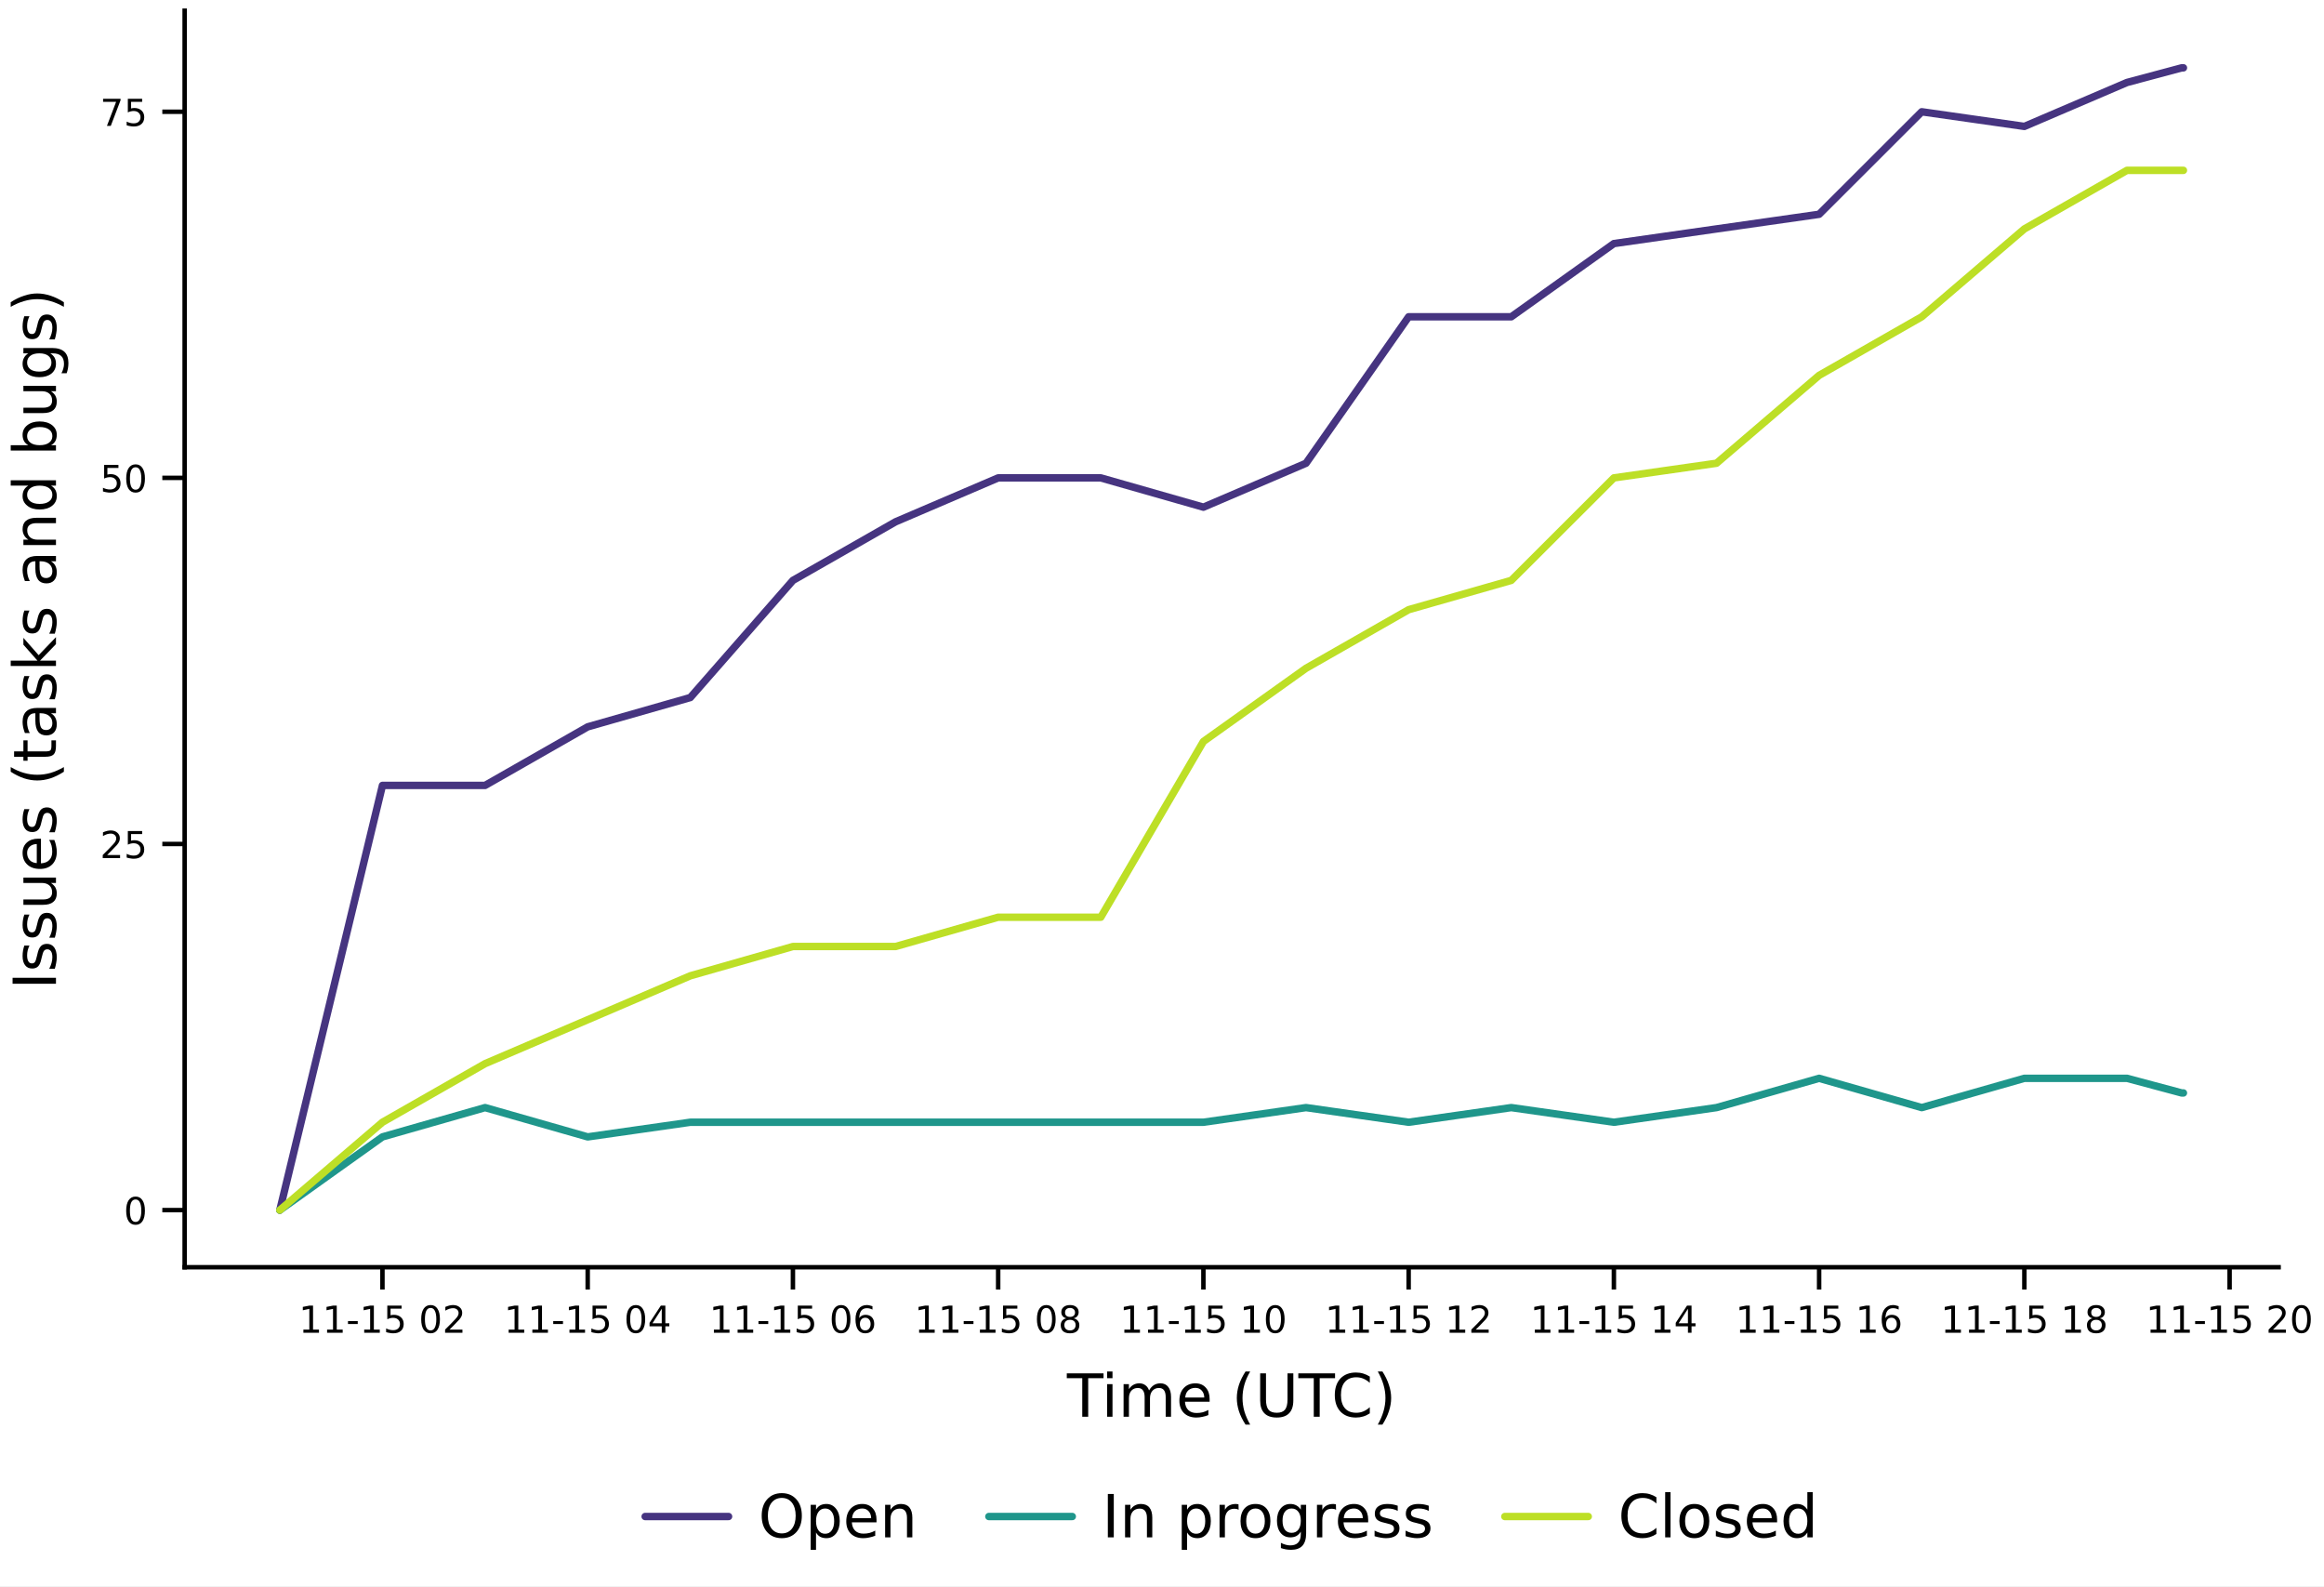
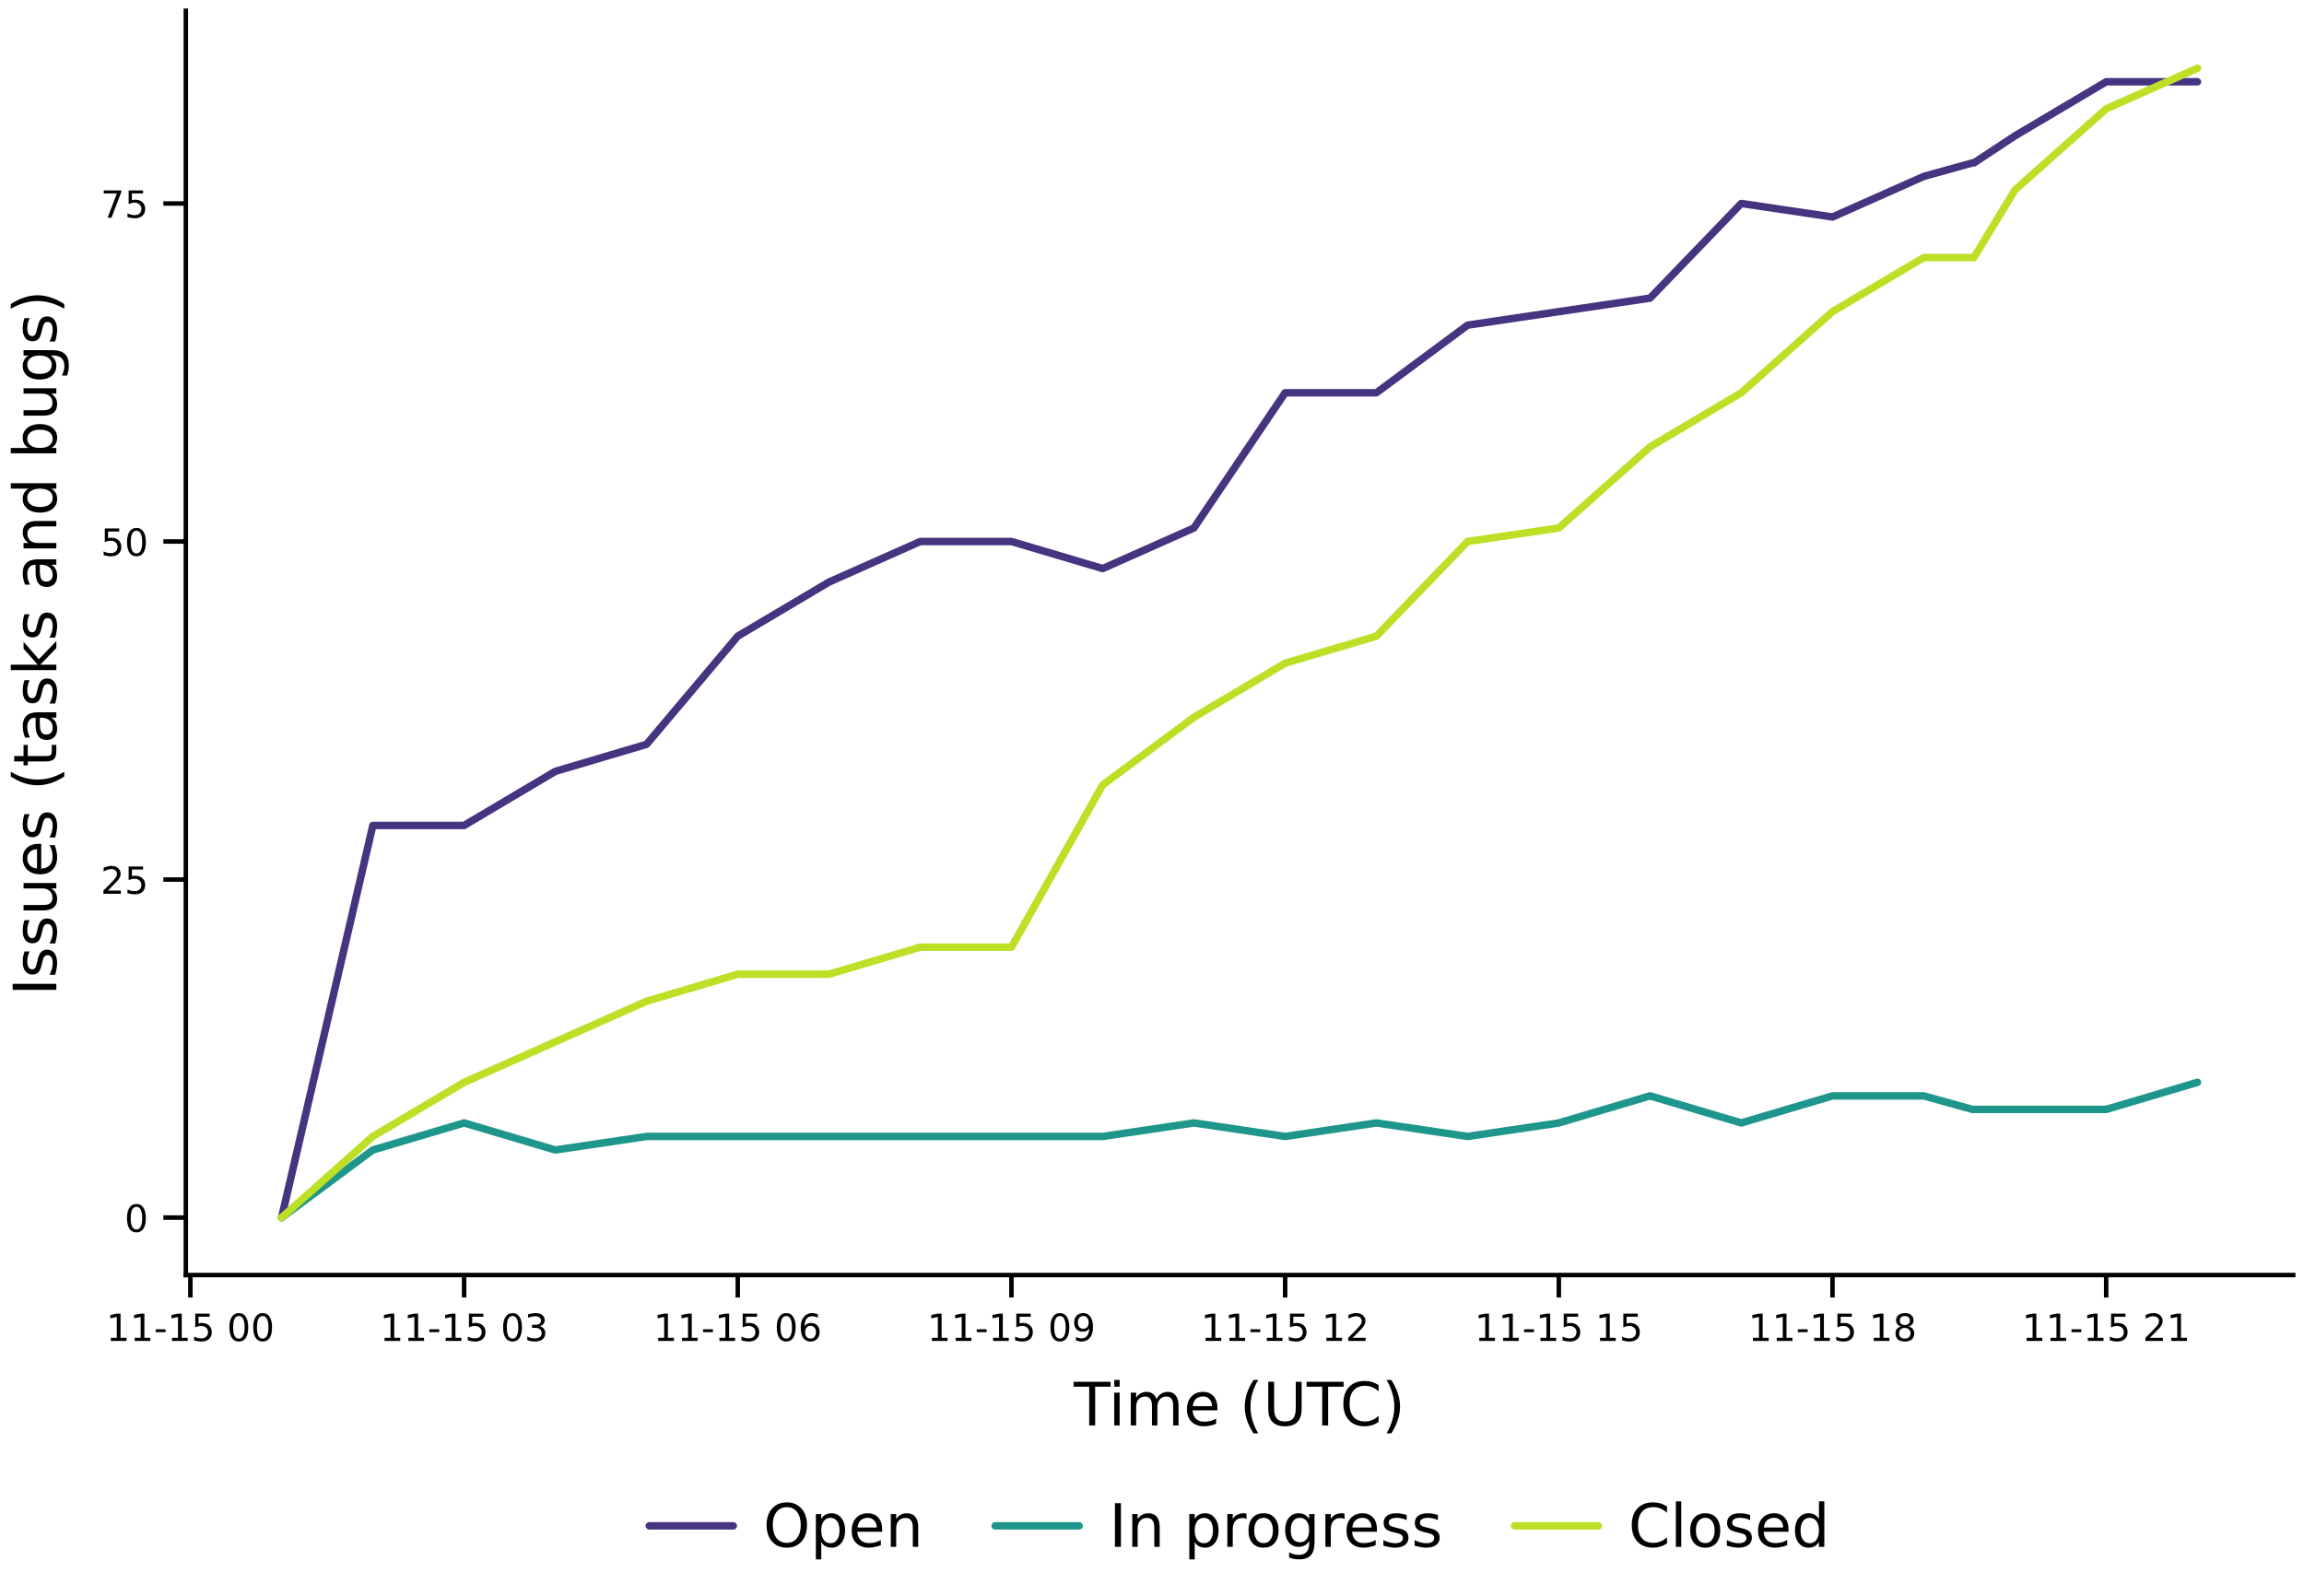
- <svg xmlns="http://www.w3.org/2000/svg" xmlns:xlink="http://www.w3.org/1999/xlink" width="312.173pt" height="213.046pt" viewBox="0 0 312.173 213.046" version="1.1">
+ <svg xmlns="http://www.w3.org/2000/svg" xmlns:xlink="http://www.w3.org/1999/xlink" width="307.515pt" height="213.046pt" viewBox="0 0 307.515 213.046" version="1.1">
  <defs>
    <style type="text/css">*{stroke-linejoin: round; stroke-linecap: butt}</style>
  </defs>
  <g id="figure_1">
    <g id="patch_1">
-       <path d="M -0 213.046  L 312.173 213.046  L 312.173 0  L -0 0  z " style="fill: #ffffff" />
+       <path d="M -0 213.046  L 307.515 213.046  L 307.515 0  L -0 0  z " style="fill: #ffffff" />
    </g>
    <g id="axes_1">
      <g id="patch_2">
        <path d="M 24.803 170.203  L 306.075 170.203  L 306.075 1.44  L 24.803 1.44  z " style="fill: #ffffff" />
      </g>
      <g id="matplotlib.axis_1">
        <g id="xtick_1">
          <g id="line2d_1">
            <defs>
-               <path id="m757186916b" d="M 0 0  L 0 3  " style="stroke: #000000; stroke-width: 0.6" />
+               <path id="m46fa4a3ea7" d="M 0 0  L 0 3  " style="stroke: #000000; stroke-width: 0.6" />
            </defs>
            <g>
-               <use xlink:href="#m757186916b" x="51.373" y="170.203" style="stroke: #000000; stroke-width: 0.6" />
+               <use xlink:href="#m46fa4a3ea7" x="25.412" y="170.203" style="stroke: #000000; stroke-width: 0.6" />
            </g>
          </g>
          <g id="text_1">
-             <text style="font-size: 5px; font-family: 'DejaVu Sans', sans-serif; text-anchor: middle" x="51.373" y="179.002" transform="rotate(-0 51.37263 179.0017)">11-15 02</text>
+             <text style="font-size: 5px; font-family: 'DejaVu Sans', sans-serif; text-anchor: middle" x="25.412" y="179.002" transform="rotate(-0 25.41194 179.0017)">11-15 00</text>
          </g>
        </g>
        <g id="xtick_2">
          <g id="line2d_2">
            <g>
-               <use xlink:href="#m757186916b" x="78.942" y="170.203" style="stroke: #000000; stroke-width: 0.6" />
+               <use xlink:href="#m46fa4a3ea7" x="61.941" y="170.203" style="stroke: #000000; stroke-width: 0.6" />
            </g>
          </g>
          <g id="text_2">
-             <text style="font-size: 5px; font-family: 'DejaVu Sans', sans-serif; text-anchor: middle" x="78.942" y="179.002" transform="rotate(-0 78.9415 179.0017)">11-15 04</text>
+             <text style="font-size: 5px; font-family: 'DejaVu Sans', sans-serif; text-anchor: middle" x="61.941" y="179.002" transform="rotate(-0 61.9407 179.0017)">11-15 03</text>
          </g>
        </g>
        <g id="xtick_3">
          <g id="line2d_3">
            <g>
-               <use xlink:href="#m757186916b" x="106.51" y="170.203" style="stroke: #000000; stroke-width: 0.6" />
+               <use xlink:href="#m46fa4a3ea7" x="98.469" y="170.203" style="stroke: #000000; stroke-width: 0.6" />
            </g>
          </g>
          <g id="text_3">
-             <text style="font-size: 5px; font-family: 'DejaVu Sans', sans-serif; text-anchor: middle" x="106.51" y="179.002" transform="rotate(-0 106.5104 179.0017)">11-15 06</text>
+             <text style="font-size: 5px; font-family: 'DejaVu Sans', sans-serif; text-anchor: middle" x="98.469" y="179.002" transform="rotate(-0 98.46946 179.0017)">11-15 06</text>
          </g>
        </g>
        <g id="xtick_4">
          <g id="line2d_4">
            <g>
-               <use xlink:href="#m757186916b" x="134.079" y="170.203" style="stroke: #000000; stroke-width: 0.6" />
+               <use xlink:href="#m46fa4a3ea7" x="134.998" y="170.203" style="stroke: #000000; stroke-width: 0.6" />
            </g>
          </g>
          <g id="text_4">
-             <text style="font-size: 5px; font-family: 'DejaVu Sans', sans-serif; text-anchor: middle" x="134.079" y="179.002" transform="rotate(-0 134.0793 179.0017)">11-15 08</text>
+             <text style="font-size: 5px; font-family: 'DejaVu Sans', sans-serif; text-anchor: middle" x="134.998" y="179.002" transform="rotate(-0 134.9982 179.0017)">11-15 09</text>
          </g>
        </g>
        <g id="xtick_5">
          <g id="line2d_5">
            <g>
-               <use xlink:href="#m757186916b" x="161.648" y="170.203" style="stroke: #000000; stroke-width: 0.6" />
+               <use xlink:href="#m46fa4a3ea7" x="171.527" y="170.203" style="stroke: #000000; stroke-width: 0.6" />
            </g>
          </g>
          <g id="text_5">
-             <text style="font-size: 5px; font-family: 'DejaVu Sans', sans-serif; text-anchor: middle" x="161.648" y="179.002" transform="rotate(-0 161.6481 179.0017)">11-15 10</text>
+             <text style="font-size: 5px; font-family: 'DejaVu Sans', sans-serif; text-anchor: middle" x="171.527" y="179.002" transform="rotate(-0 171.527 179.0017)">11-15 12</text>
          </g>
        </g>
        <g id="xtick_6">
          <g id="line2d_6">
            <g>
-               <use xlink:href="#m757186916b" x="189.217" y="170.203" style="stroke: #000000; stroke-width: 0.6" />
+               <use xlink:href="#m46fa4a3ea7" x="208.056" y="170.203" style="stroke: #000000; stroke-width: 0.6" />
            </g>
          </g>
          <g id="text_6">
-             <text style="font-size: 5px; font-family: 'DejaVu Sans', sans-serif; text-anchor: middle" x="189.217" y="179.002" transform="rotate(-0 189.217 179.0017)">11-15 12</text>
+             <text style="font-size: 5px; font-family: 'DejaVu Sans', sans-serif; text-anchor: middle" x="208.056" y="179.002" transform="rotate(-0 208.0557 179.0017)">11-15 15</text>
          </g>
        </g>
        <g id="xtick_7">
          <g id="line2d_7">
            <g>
-               <use xlink:href="#m757186916b" x="216.786" y="170.203" style="stroke: #000000; stroke-width: 0.6" />
+               <use xlink:href="#m46fa4a3ea7" x="244.584" y="170.203" style="stroke: #000000; stroke-width: 0.6" />
            </g>
          </g>
          <g id="text_7">
-             <text style="font-size: 5px; font-family: 'DejaVu Sans', sans-serif; text-anchor: middle" x="216.786" y="179.002" transform="rotate(-0 216.7859 179.0017)">11-15 14</text>
+             <text style="font-size: 5px; font-family: 'DejaVu Sans', sans-serif; text-anchor: middle" x="244.584" y="179.002" transform="rotate(-0 244.5845 179.0017)">11-15 18</text>
          </g>
        </g>
        <g id="xtick_8">
          <g id="line2d_8">
            <g>
-               <use xlink:href="#m757186916b" x="244.355" y="170.203" style="stroke: #000000; stroke-width: 0.6" />
+               <use xlink:href="#m46fa4a3ea7" x="281.113" y="170.203" style="stroke: #000000; stroke-width: 0.6" />
            </g>
          </g>
          <g id="text_8">
-             <text style="font-size: 5px; font-family: 'DejaVu Sans', sans-serif; text-anchor: middle" x="244.355" y="179.002" transform="rotate(-0 244.3548 179.0017)">11-15 16</text>
+             <text style="font-size: 5px; font-family: 'DejaVu Sans', sans-serif; text-anchor: middle" x="281.113" y="179.002" transform="rotate(-0 281.1133 179.0017)">11-15 21</text>
          </g>
        </g>
-         <g id="xtick_9">
-           <g id="line2d_9">
-             <g>
-               <use xlink:href="#m757186916b" x="271.924" y="170.203" style="stroke: #000000; stroke-width: 0.6" />
-             </g>
-           </g>
-           <g id="text_9">
-             <text style="font-size: 5px; font-family: 'DejaVu Sans', sans-serif; text-anchor: middle" x="271.924" y="179.002" transform="rotate(-0 271.9236 179.0017)">11-15 18</text>
-           </g>
-         </g>
-         <g id="xtick_10">
-           <g id="line2d_10">
-             <g>
-               <use xlink:href="#m757186916b" x="299.493" y="170.203" style="stroke: #000000; stroke-width: 0.6" />
-             </g>
-           </g>
-           <g id="text_10">
-             <text style="font-size: 5px; font-family: 'DejaVu Sans', sans-serif; text-anchor: middle" x="299.493" y="179.002" transform="rotate(-0 299.4925 179.0017)">11-15 20</text>
-           </g>
-         </g>
-         <g id="text_11">
+         <g id="text_9">
          <text style="font-size: 8px; font-family: 'DejaVu Sans', sans-serif; text-anchor: middle" x="165.439" y="190.282" transform="rotate(-0 165.4388 190.2816)">Time (UTC)</text>
        </g>
      </g>
      <g id="matplotlib.axis_2">
        <g id="ytick_1">
-           <g id="line2d_11">
+           <g id="line2d_9">
            <defs>
-               <path id="m089d593c63" d="M 0 0  L -3 0  " style="stroke: #000000; stroke-width: 0.6" />
+               <path id="m6ab1d3219a" d="M 0 0  L -3 0  " style="stroke: #000000; stroke-width: 0.6" />
            </defs>
            <g>
-               <use xlink:href="#m089d593c63" x="24.803" y="162.532" style="stroke: #000000; stroke-width: 0.6" />
+               <use xlink:href="#m6ab1d3219a" x="24.803" y="162.532" style="stroke: #000000; stroke-width: 0.6" />
            </g>
          </g>
-           <g id="text_12">
+           <g id="text_10">
            <text style="font-size: 5px; font-family: 'DejaVu Sans', sans-serif; text-anchor: end" x="19.803" y="164.431" transform="rotate(-0 19.80313 164.4312)">0</text>
          </g>
        </g>
        <g id="ytick_2">
+           <g id="line2d_10">
+             <g>
+               <use xlink:href="#m6ab1d3219a" x="24.803" y="117.408" style="stroke: #000000; stroke-width: 0.6" />
+             </g>
+           </g>
+           <g id="text_11">
+             <text style="font-size: 5px; font-family: 'DejaVu Sans', sans-serif; text-anchor: end" x="19.803" y="119.307" transform="rotate(-0 19.80313 119.3075)">25</text>
+           </g>
+         </g>
+         <g id="ytick_3">
+           <g id="line2d_11">
+             <g>
+               <use xlink:href="#m6ab1d3219a" x="24.803" y="72.284" style="stroke: #000000; stroke-width: 0.6" />
+             </g>
+           </g>
+           <g id="text_12">
+             <text style="font-size: 5px; font-family: 'DejaVu Sans', sans-serif; text-anchor: end" x="19.803" y="74.184" transform="rotate(-0 19.80313 74.18372)">50</text>
+           </g>
+         </g>
+         <g id="ytick_4">
          <g id="line2d_12">
            <g>
-               <use xlink:href="#m089d593c63" x="24.803" y="113.358" style="stroke: #000000; stroke-width: 0.6" />
+               <use xlink:href="#m6ab1d3219a" x="24.803" y="27.161" style="stroke: #000000; stroke-width: 0.6" />
            </g>
          </g>
          <g id="text_13">
-             <text style="font-size: 5px; font-family: 'DejaVu Sans', sans-serif; text-anchor: end" x="19.803" y="115.258" transform="rotate(-0 19.80313 115.2579)">25</text>
+             <text style="font-size: 5px; font-family: 'DejaVu Sans', sans-serif; text-anchor: end" x="19.803" y="29.06" transform="rotate(-0 19.80313 29.05996)">75</text>
          </g>
        </g>
-         <g id="ytick_3">
-           <g id="line2d_13">
-             <g>
-               <use xlink:href="#m089d593c63" x="24.803" y="64.185" style="stroke: #000000; stroke-width: 0.6" />
-             </g>
-           </g>
-           <g id="text_14">
-             <text style="font-size: 5px; font-family: 'DejaVu Sans', sans-serif; text-anchor: end" x="19.803" y="66.085" transform="rotate(-0 19.80313 66.08458)">50</text>
-           </g>
-         </g>
-         <g id="ytick_4">
-           <g id="line2d_14">
-             <g>
-               <use xlink:href="#m089d593c63" x="24.803" y="15.012" style="stroke: #000000; stroke-width: 0.6" />
-             </g>
-           </g>
-           <g id="text_15">
-             <text style="font-size: 5px; font-family: 'DejaVu Sans', sans-serif; text-anchor: end" x="19.803" y="16.911" transform="rotate(-0 19.80313 16.91125)">75</text>
-           </g>
-         </g>
-         <g id="text_16">
+         <g id="text_14">
          <text style="font-size: 8px; font-family: 'DejaVu Sans', sans-serif; text-anchor: middle" x="7.519" y="85.821" transform="rotate(-90 7.51875 85.82143)">Issues (tasks and bugs)</text>
        </g>
      </g>
+       <g id="line2d_13">
+         <path d="M 37.588 162.532  L 49.764 110.188  L 61.941 110.188  L 74.117 102.968  L 86.293 99.359  L 98.469 84.919  L 110.646 77.699  L 122.822 72.284  L 134.998 72.284  L 147.174 75.894  L 159.351 70.479  L 171.527 52.43  L 183.703 52.43  L 195.879 43.405  L 208.056 41.6  L 220.232 39.795  L 232.408 27.161  L 244.584 28.965  L 256.761 23.551  L 263.255 21.746  L 263.458 21.746  L 268.937 18.136  L 281.113 10.916  L 293.29 10.916  " clip-path="url(#pb18d288918)" style="fill: none; stroke: #463480; stroke-linecap: round" />
+       </g>
+       <g id="line2d_14">
+         <path d="M 37.588 162.532  L 49.764 153.507  L 61.941 149.897  L 74.117 153.507  L 86.293 151.702  L 98.469 151.702  L 110.646 151.702  L 122.822 151.702  L 134.998 151.702  L 147.174 151.702  L 159.351 149.897  L 171.527 151.702  L 183.703 149.897  L 195.879 151.702  L 208.056 149.897  L 220.232 146.287  L 232.408 149.897  L 244.584 146.287  L 256.761 146.287  L 263.255 148.092  L 263.458 148.092  L 268.937 148.092  L 281.113 148.092  L 293.29 144.482  " clip-path="url(#pb18d288918)" style="fill: none; stroke: #1f968b; stroke-linecap: round" />
+       </g>
      <g id="line2d_15">
-         <path d="M 37.588 162.532  L 51.373 105.491  L 65.157 105.491  L 78.942 97.623  L 92.726 93.689  L 106.51 77.954  L 120.295 70.086  L 134.079 64.185  L 147.864 64.185  L 161.648 68.119  L 175.433 62.218  L 189.217 42.549  L 203.001 42.549  L 216.786 32.714  L 230.57 30.747  L 244.355 28.78  L 258.139 15.012  L 271.924 16.979  L 285.708 11.078  L 293.06 9.111  L 293.29 9.111  " clip-path="url(#p1511af670e)" style="fill: none; stroke: #463480; stroke-linecap: round" />
-       </g>
-       <g id="line2d_16">
-         <path d="M 37.588 162.532  L 51.373 152.697  L 65.157 148.763  L 78.942 152.697  L 92.726 150.73  L 106.51 150.73  L 120.295 150.73  L 134.079 150.73  L 147.864 150.73  L 161.648 150.73  L 175.433 148.763  L 189.217 150.73  L 203.001 148.763  L 216.786 150.73  L 230.57 148.763  L 244.355 144.829  L 258.139 148.763  L 271.924 144.829  L 285.708 144.829  L 293.06 146.796  L 293.29 146.796  " clip-path="url(#p1511af670e)" style="fill: none; stroke: #1f968b; stroke-linecap: round" />
-       </g>
-       <g id="line2d_17">
-         <path d="M 37.588 162.532  L 51.373 150.73  L 65.157 142.862  L 78.942 136.962  L 92.726 131.061  L 106.51 127.127  L 120.295 127.127  L 134.079 123.193  L 147.864 123.193  L 161.648 99.59  L 175.433 89.755  L 189.217 81.888  L 203.001 77.954  L 216.786 64.185  L 230.57 62.218  L 244.355 50.417  L 258.139 42.549  L 271.924 30.747  L 285.708 22.88  L 293.06 22.88  L 293.29 22.88  " clip-path="url(#p1511af670e)" style="fill: none; stroke: #bddf26; stroke-linecap: round" />
+         <path d="M 37.588 162.532  L 49.764 151.702  L 61.941 144.482  L 74.117 139.067  L 86.293 133.653  L 98.469 130.043  L 110.646 130.043  L 122.822 126.433  L 134.998 126.433  L 147.174 104.773  L 159.351 95.749  L 171.527 88.529  L 183.703 84.919  L 195.879 72.284  L 208.056 70.479  L 220.232 59.65  L 232.408 52.43  L 244.584 41.6  L 256.761 34.38  L 263.255 34.38  L 263.458 34.38  L 268.937 25.356  L 281.113 14.526  L 293.29 9.111  " clip-path="url(#pb18d288918)" style="fill: none; stroke: #bddf26; stroke-linecap: round" />
      </g>
      <g id="patch_3">
        <path d="M 24.803 170.203  L 24.803 1.44  " style="fill: none; stroke: #000000; stroke-width: 0.6; stroke-linejoin: miter; stroke-linecap: square" />
      </g>
      <g id="patch_4">
        <path d="M 24.803 170.203  L 306.075 170.203  " style="fill: none; stroke: #000000; stroke-width: 0.6; stroke-linejoin: miter; stroke-linecap: square" />
      </g>
      <g id="legend_1">
-         <g id="line2d_18">
+         <g id="line2d_16">
          <path d="M 86.664 203.684  L 92.264 203.684  L 97.864 203.684  " style="fill: none; stroke: #463480; stroke-linecap: round" />
        </g>
-         <g id="text_17">
+         <g id="text_15">
          <text style="font-size: 8px; font-family: 'DejaVu Sans', sans-serif; text-anchor: start" x="101.864" y="206.484" transform="rotate(-0 101.8645 206.4837)">Open</text>
        </g>
-         <g id="line2d_19">
+         <g id="line2d_17">
          <path d="M 132.833 203.684  L 138.433 203.684  L 144.033 203.684  " style="fill: none; stroke: #1f968b; stroke-linecap: round" />
        </g>
-         <g id="text_18">
+         <g id="text_16">
          <text style="font-size: 8px; font-family: 'DejaVu Sans', sans-serif; text-anchor: start" x="148.033" y="206.484" transform="rotate(-0 148.0332 206.4837)">In progress</text>
        </g>
-         <g id="line2d_20">
+         <g id="line2d_18">
          <path d="M 202.141 203.684  L 207.741 203.684  L 213.341 203.684  " style="fill: none; stroke: #bddf26; stroke-linecap: round" />
        </g>
-         <g id="text_19">
+         <g id="text_17">
          <text style="font-size: 8px; font-family: 'DejaVu Sans', sans-serif; text-anchor: start" x="217.341" y="206.484" transform="rotate(-0 217.3407 206.4837)">Closed</text>
        </g>
      </g>
    </g>
  </g>
  <defs>
-     <clipPath id="p1511af670e">
+     <clipPath id="pb18d288918">
      <rect x="24.803" y="1.44" width="281.271" height="168.763" />
    </clipPath>
  </defs>
</svg>
